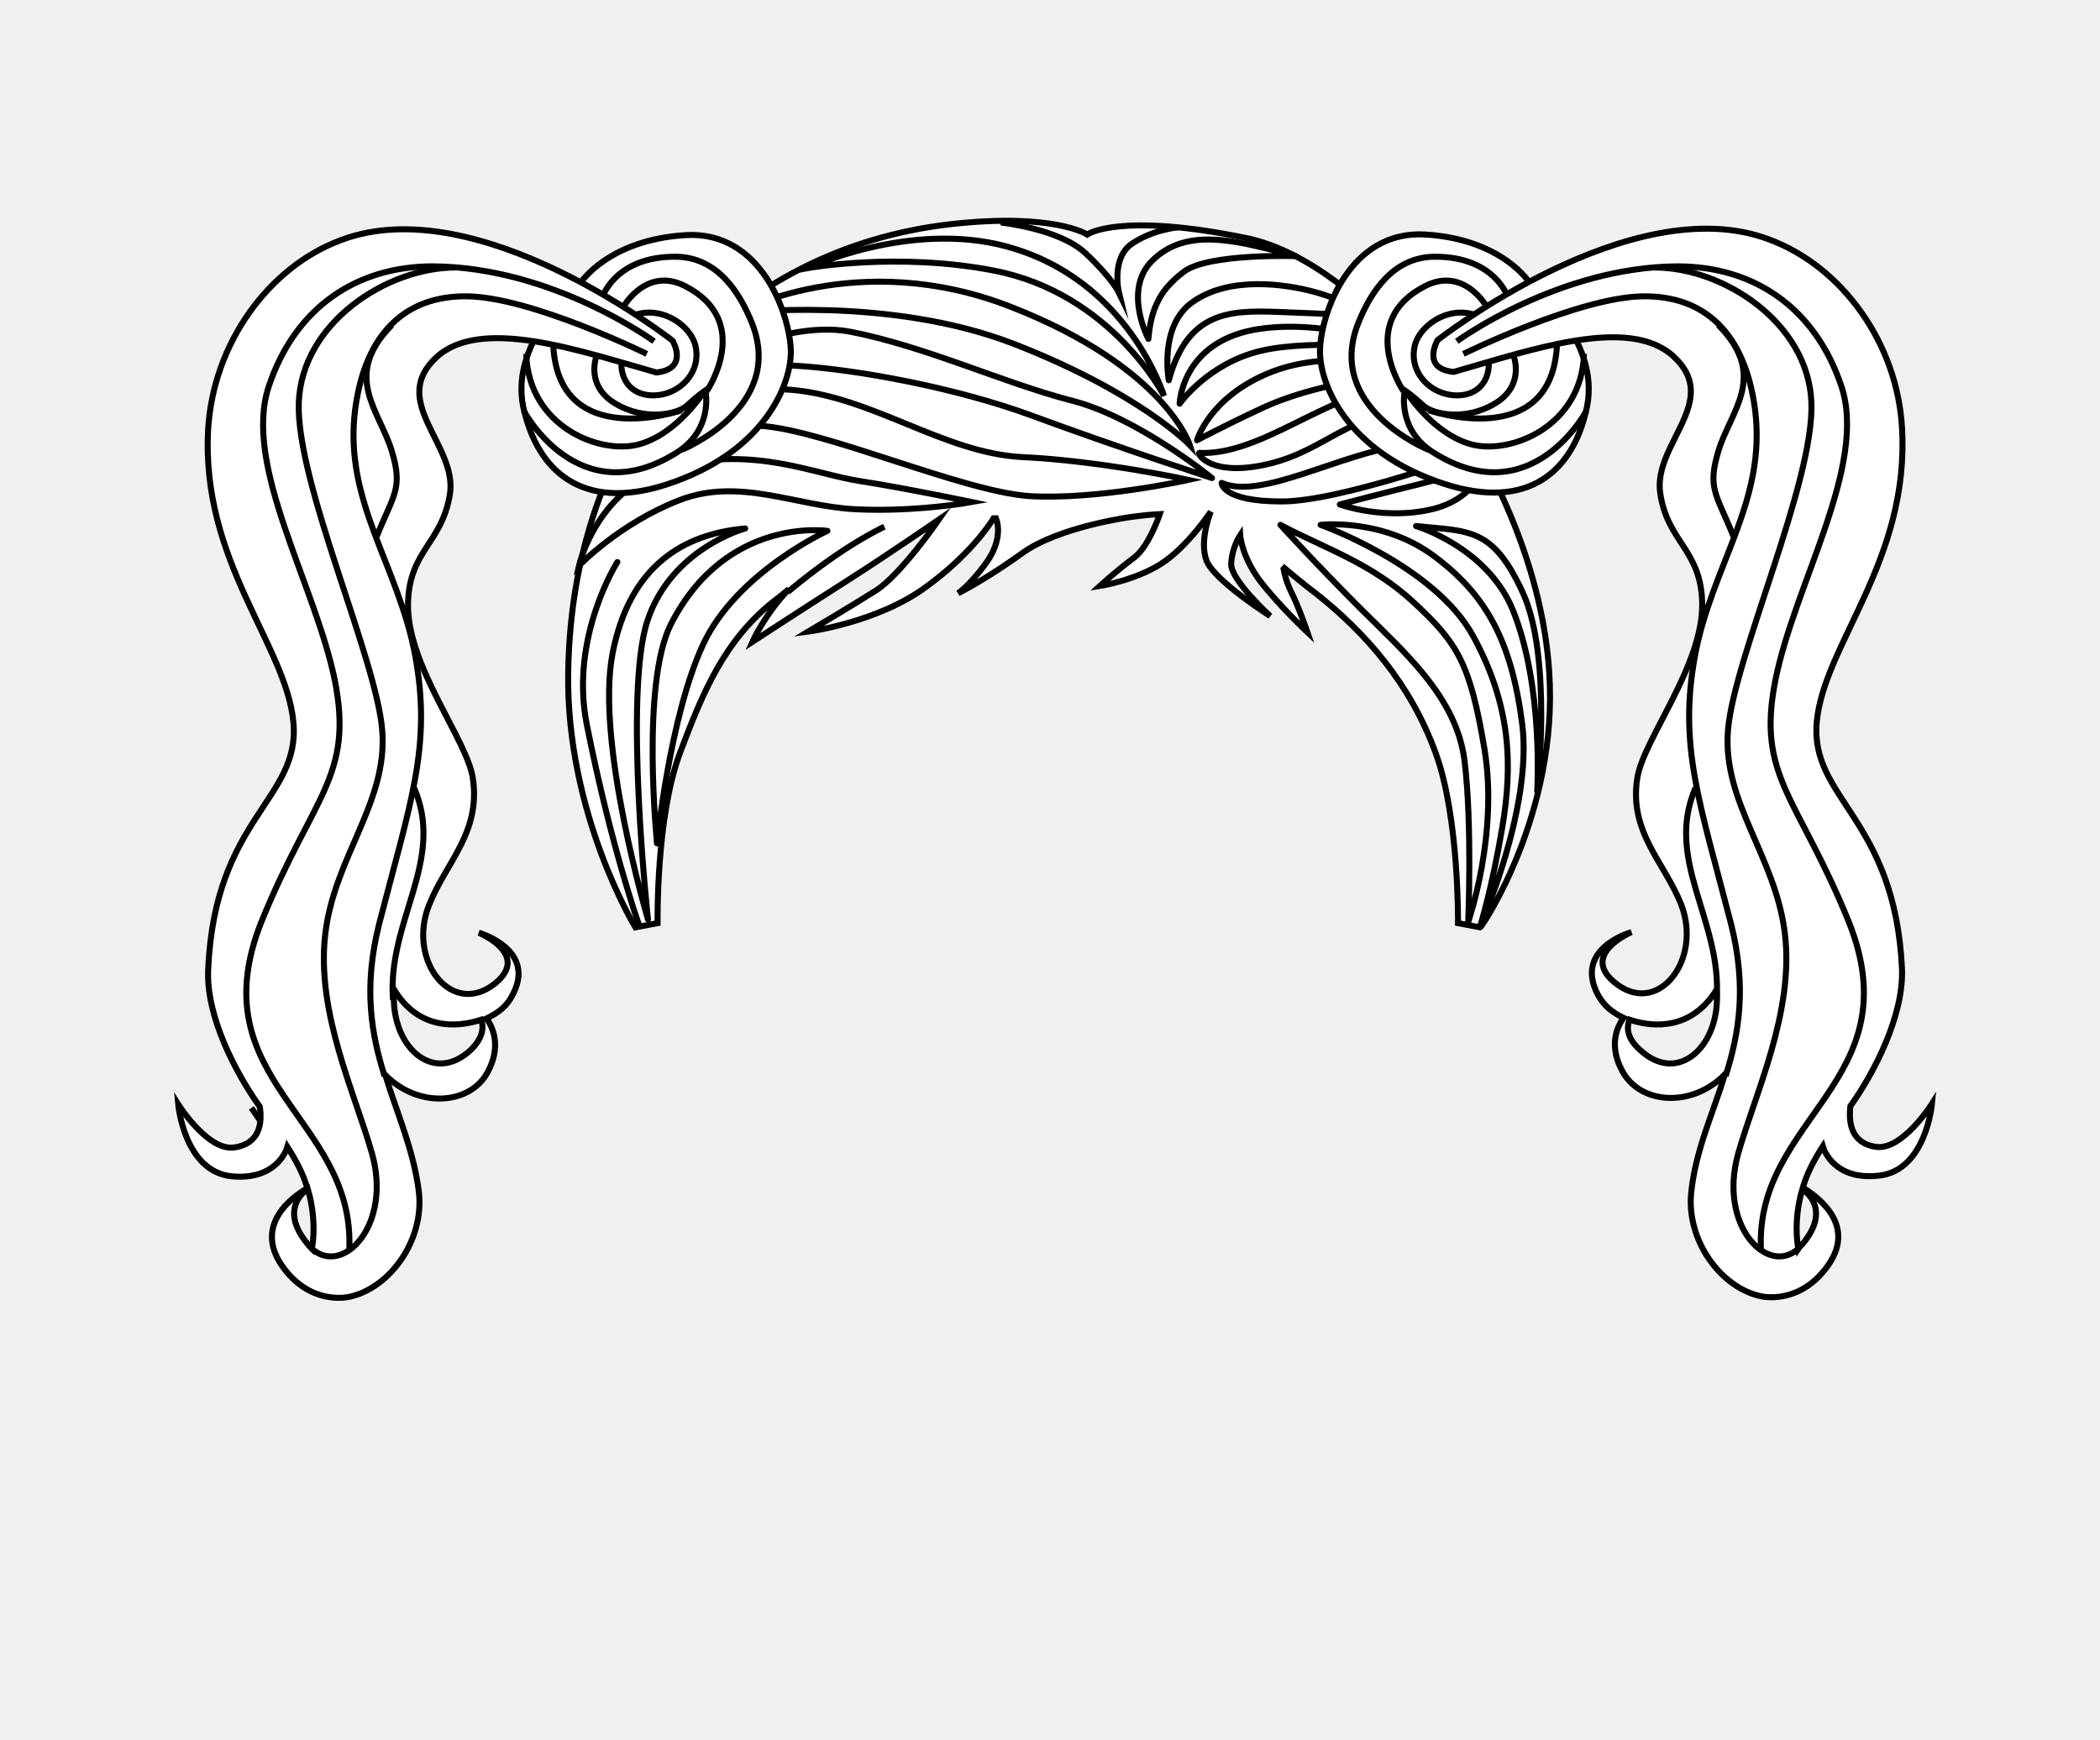
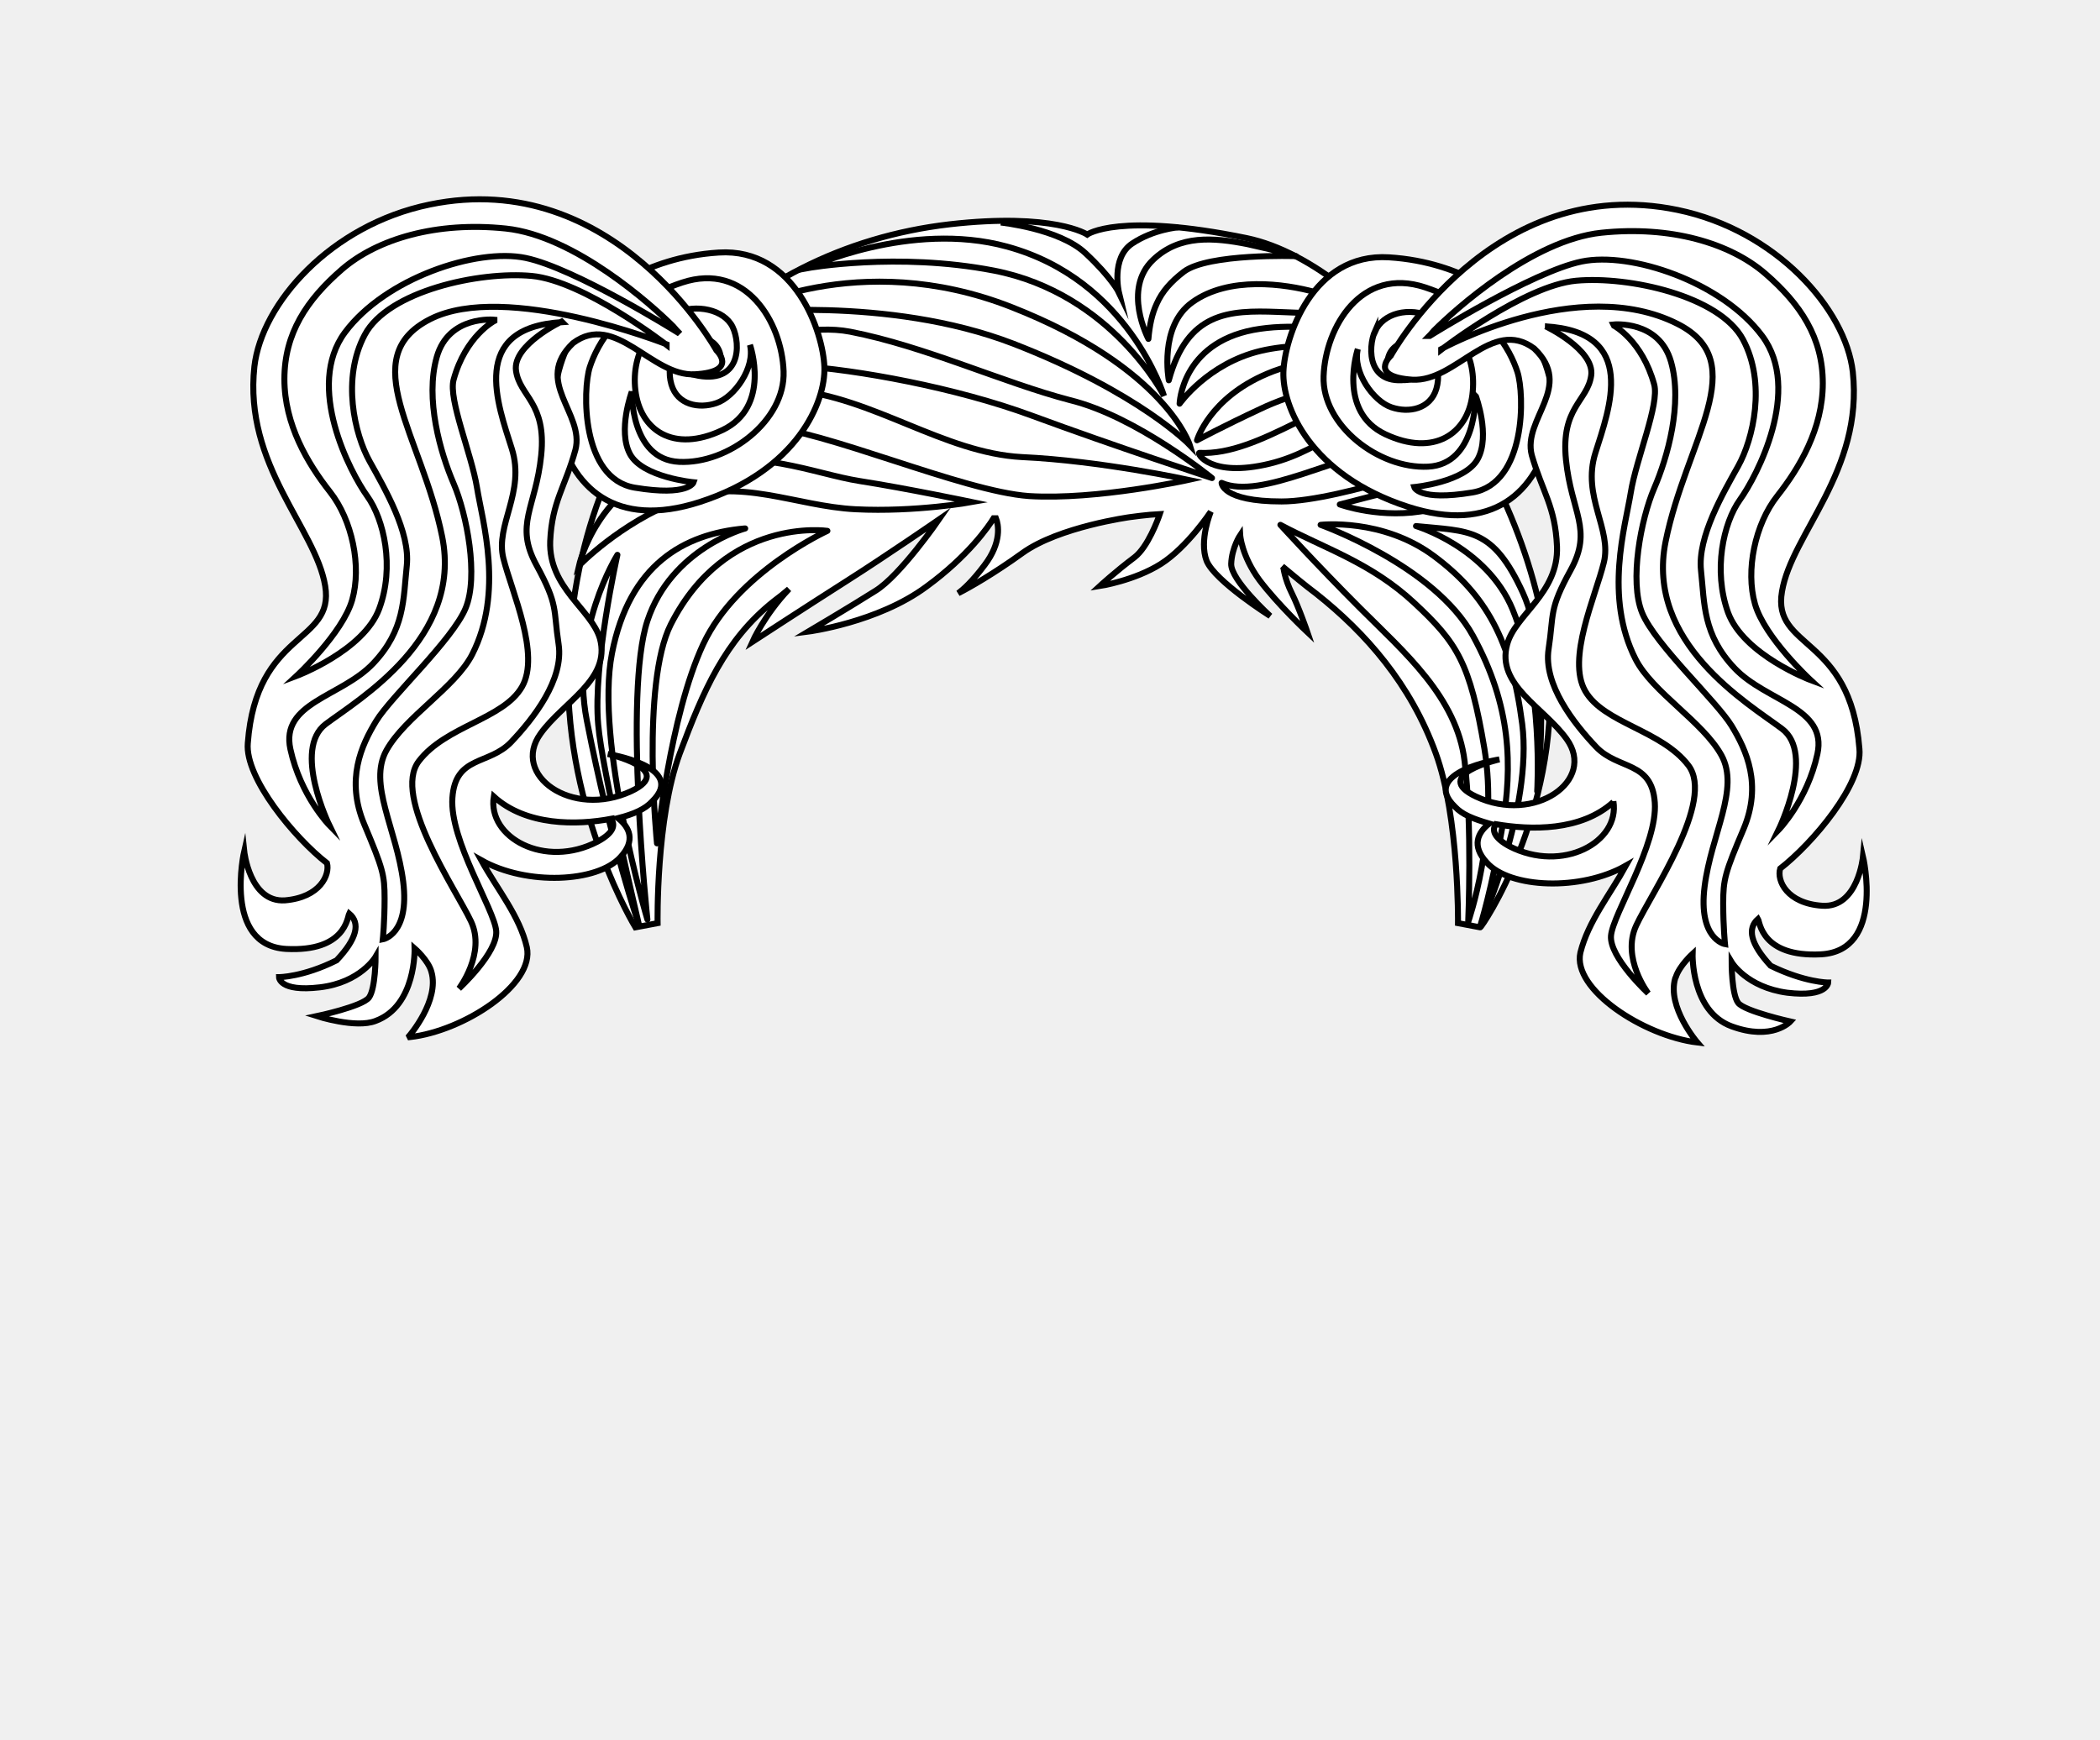
- <svg xmlns="http://www.w3.org/2000/svg" version="1.1" id="Calque_2" x="0px" y="0px" viewBox="0 0 350 290" style="enable-background:new 0 0 350 290;" xml:space="preserve">
-   <style type="text/css">
- 	.st0{fill:#FFFFFF;stroke:#000000;stroke-miterlimit:10;}
- 	.st1{fill:none;stroke:#000000;stroke-linecap:round;stroke-linejoin:round;stroke-miterlimit:10;}
- 	.st2{fill:none;stroke:#000000;stroke-miterlimit:10;}
- </style>
-   <path class="st0" d="M258.2,112c-2.1-32.4-28.9-67.8-50.4-72.3c-21.4-4.4-26.6-0.6-26.6-0.6s-5.5-3.7-23-1.7  c-35.1,4.1-62.8,31.7-63.5,74.6c-0.4,23.6,11.2,42.6,11.2,42.6l3.7-0.7c0,0-0.3-17.5,3.7-28.3c3.9-10.4,7.5-18.9,15.7-25.4  c0.8-0.6,1.7-1.3,2.5-2c-4.1,4.3-6.1,8.8-6.1,8.8s9.2-6,15.8-10.2s15.3-10.2,15.3-10.2S150,96,145.9,98.5  c-4.1,2.6-11.2,6.8-11.2,6.8s11.6-1.5,19.7-7.5c7-5.1,10.4-10.1,11.2-11.4c0.1,0,0.2,0,0.4,0c0.4,1,1,4-1.9,7.8  c-2.1,2.8-3.6,4.1-4.4,4.7c1.8-0.9,6-3.3,10.7-6.7c6.1-4.4,18-6,18-6s2.8-0.4,4.9-0.5c-0.3,0.9-2,5.5-4.2,7.2  c-3.2,2.4-5.8,4.8-5.8,4.8s5.8-0.9,10.2-3.7s8.3-8.7,8.3-8.7s-2,4.8-0.7,8.2c1.4,3.4,10.6,9.2,10.6,9.2s-6.6-6-6.5-8.7  s1.5-4.8,1.5-4.8s0.2,3.4,3.2,7.5c3.1,4.1,8,8.7,8,8.7s-1.4-4.1-2.6-6.5s-1.4-4.3-1.4-4.3l-0.2-0.2c1.8,1.5,3.7,3.1,5.7,4.6  c8.2,6.5,15.7,15,19.9,26.6c3.9,10.7,3.7,28.3,3.7,28.3l3.7,0.7C247,154.5,259.8,135.5,258.2,112z" />
-   <path class="st0" d="M198.1,80c0,0-15.3,3.4-26.6,2.7c-11.2-0.8-34-11-44.7-11.7c-10.7-0.8-22.2,3.5-22.2,3.5s7.8-11.2,27.4-9.5  c13.5,1.2,25.3,10.5,38.3,11.2C183.4,76.8,198.1,80,198.1,80z" />
-   <path class="st1" d="M202,79.7c0,0-16.2-5.3-30-10.4c-12.7-4.7-29.3-7.7-39-8.3c-9.7-0.7-21.3,2.6-21.3,2.6s17.5-10.7,30-8.3  c12.4,2.4,25.5,8.5,36.6,11.4C189.4,69.4,202,79.7,202,79.7z" />
-   <path class="st2" d="M198.3,74.2c0,0-8.3-8.7-29.4-16.9c-21-8.1-46.1-5.1-46.1-5.1s20.1-11.1,45.8-1S198.3,74.2,198.3,74.2z" />
-   <path class="st2" d="M194,66c0,0-8.7-17.1-28.4-20.9c-16.1-3.1-31-0.4-31-0.4s17.1-8,33.2-3.6C188.1,46.6,194,66,194,66z" />
-   <path class="st2" d="M162,83.7c0,0-9.4,1.7-19.4,1.2s-19.4-5.4-29.4-1.5S96.5,94.3,96.5,94.3s3.1-13.6,16.3-16.7  c13.3-3.1,22.8,1.4,30.5,2.6C151,81.4,162,83.7,162,83.7z" />
-   <path class="st0" d="M131.3,98.7c0,0,3.1-2.7,7.7-5.9s8.4-5,8.4-5" />
-   <path class="st2" d="M166.8,37.1c0,0,9.7,1,14.1,5.1c4.4,4.1,5.6,6.6,5.6,6.6s-1.4-5.8,2.2-8.2c3.6-2.4,7.7-2.7,7.7-2.7" />
-   <path class="st1" d="M203.6,80.5c0,0,0,3.1,10,3.1s32.3-8.2,32.3-8.2s-1-2.7-11.9-1.2C223.1,75.7,210.2,83.4,203.6,80.5z" />
-   <path class="st1" d="M199.9,75.5c-0.5,0,1.8,4.2,11.7,1.8c9.9-2.4,13.9-9.3,25-8.2c6,0.6,8,3.1,8,3.1s-2.4-8.3-12.8-7.5  C221.4,65.5,210.1,76,199.9,75.5z" />
-   <path class="st1" d="M199.5,73.4c0,0,2-7,11.7-11.1c11.4-4.9,26.4-0.4,26.4-0.4S220.8,63,210,68.2C204,71,199.5,73.4,199.5,73.4z" />
-   <path class="st1" d="M196.6,67.3c0,0,0.3-10,12.3-12.3c11.9-2.2,25.5,3.2,25.5,3.2s-15.5-1.8-24.3,0.3S196.6,67.3,196.6,67.3z" />
-   <path class="st1" d="M194.8,63.4c0,0-1.7-9,3.9-13c6.1-4.4,15.4-3.1,20.5-1.7s9.4,4,9.4,4s-7.4-0.4-15.7-0.7  C204.8,51.7,197.9,52,194.8,63.4z" />
-   <path class="st1" d="M223.3,84.1c0,0,7.1,2.6,14.9,0.9c7.8-1.6,9.4-7.7,9.4-7.7s-5.3,2-10.2,3.2S223.3,84.1,223.3,84.1z" />
-   <path class="st1" d="M191.4,56.5c0,0-4.4-8.3,0.8-13.2c4.4-4.2,10.1-3.7,15.7-2.6c5.5,1.2,8.1,2,8.1,2s-14.6-0.5-18.7,2.6  c-2.2,1.7-3.6,3.3-4.5,5.3C192,52.3,191.6,54.2,191.4,56.5z" />
-   <path class="st1" d="M213.4,87.5c0,0,6,6.6,13.3,13.9s16.1,14.8,17.4,25.5s0.6,26.8,0.6,26.8s5.1-14.6,2.7-28.9s-4.5-17.6-11.7-24.3  S220.7,91.4,213.4,87.5z" />
-   <path class="st1" d="M220.1,87.5c0,0,19,6.8,25.4,18.5c6.4,11.7,6.6,21.6,4.9,31.8s-3.7,16.6-3.7,16.6s8.8-19.7,7-33.7  c-1.8-14-6.1-21.6-14.7-28C230.4,86.3,220.1,87.5,220.1,87.5z" />
-   <path class="st1" d="M236,87.7c0,0,11.8,3.5,16.1,13.9c5.2,12.7,4.1,30.3,4.1,30.3s2.6-22.2-2.4-33.1S244.9,88.6,236,87.7z" />
-   <path class="st1" d="M137.9,88.5c0,0-15.1,6.9-20.7,18.9c-5.6,12-7.7,33.2-7.7,33.2s-2.7-26.6,2.3-36.5  C121,86,137.9,88.5,137.9,88.5z" />
+ <svg xmlns="http://www.w3.org/2000/svg" id="Calque_2" version="1.1" viewBox="0 0 350 290">
+   <defs>
+     <style>
+       .st0, .st1, .st2, .st3, .st4 {
+         stroke: #000;
+       }
+ 
+       .st0, .st1, .st3 {
+         stroke-miterlimit: 10;
+       }
+ 
+       .st0, .st2, .st4 {
+         fill: none;
+       }
+ 
+       .st1, .st3 {
+         fill: #fff;
+       }
+ 
+       .st2, .st4 {
+         stroke-linecap: round;
+         stroke-linejoin: round;
+       }
+ 
+       .st3 {
+         stroke-width: 1px;
+       }
+ 
+       .st4 {
+         stroke-width: 1px;
+       }
+     </style>
+   </defs>
+   <path class="st1" d="M131.3,98.7s3.1-2.7,7.7-5.9,8.4-5,8.4-5" />
  <g>
-     <path class="st1" d="M124.2,88.1c0,0-12.3,3.3-16.3,15.4s0.1,49.8,0.1,49.8s-8.8-29.6-5.9-44.4S114.1,89,124.2,88.1z" />
-   </g>
-   <path class="st1" d="M102.9,93.7c0,0-8,12.5-5.1,27.1c4.1,20.6,8.7,33.4,8.7,33.4" />
-   <g>
-     <path class="st0" d="M96.8,47.1c0,0-11.9,9.4-9.6,20.7C89.5,78.5,97,85.3,111,80.8c16.4-5.3,21-16.8,20.8-22.5s-4.8-19.9-17.6-19.1   S96.8,47.1,96.8,47.1z" />
-     <path class="st2" d="M108.4,61.3c5.9,1.9,5.7-6-0.1-5.2c-2.6,0.4-5.6,2.5-4.5,6.3c1,3.4,4.6,4.1,7.5,3.1c3-1,5.5-4.1,4.6-7.9   c-1-4-7.6-8-12.8-3.5c-5.2,4.5-5.4,10.4-0.5,13.2c4.8,2.9,10.3,1.8,11.9,0.3s2.9-2.4,2.9-2.4s-4.5,7.2-11,8.9   c-6.5,1.7-18.3-3-18.7-15.1" />
-     <path class="st2" d="M90.3,62" />
-     <path class="st2" d="M92.2,57.4c0.8,18.1,21.4,11,21.4,11" />
-     <path class="st2" d="M104,51c0,0,3.8-6.6,10.2-3.3c11.5,5.9,3.6,17.5,3.6,17.5" />
-     <path class="st2" d="M100.2,50c0,0,2-7.3,12.5-7.2c6.8,0.1,10.5,5.8,12.6,11C131,68,113.6,75,113.6,75" />
-     <path class="st2" d="M117.6,65.3c0,0,1.3,6.4-4.9,10.2c-16.3,10.2-25.4-7-25.4-7" />
-   </g>
-   <line class="st0" x1="41.9" y1="184.7" x2="47.3" y2="192.6" />
-   <g>
-     <path class="st0" d="M112.1,56.8c0,0-32.3-25.4-55.2-16.8c-12.2,4.5-21.3,17.3-22.2,31.4c-1.3,22.1,13,36.1,14.2,49   c1.2,12.9-13.1,15.9-14.2,41.2c-0.4,7.8,4.6,17.3,8.6,22.9c0.4,2.6,0.1,6.2-4.3,6.8c-4.4,0.6-9.3-7.2-9.3-7.2s1,11.2,8.9,12   c7.3,0.7,9.1-4.2,9.3-4.9c1.4,2.2,2.6,4.4,3.3,6.8c0,0,0,0.1,0,0.1c-2.9,1.7-9.6,6.8-3.2,14.2c4.6,5.3,10.2,3.9,10.2,3.9   c6.7-1.4,12.6-9.4,11.6-17.6c-0.9-7-3.6-12.9-5.6-19.4c5.6,5.7,14.4,5,17.2-0.7c1.9-3.7,1.1-6.7-0.3-8.7c2-1,3.3-2,4.2-3.7   c4.4-7.8-5.5-10.6-5.5-10.6s8.5,3.5,2.9,8.3c-7.3,6.1-14.9-3.6-11.2-12.9c2.8-7.1,8.7-12.1,7.3-21.2c-1-6.5-11-18.7-10.8-29.1   c0.2-8.9,5.7-10,7-18.3c1.2-8.2-10.3-15.4-2.2-22.8c7.4-6.7,23.6-1.1,36.6,2.6C114.9,61.5,112.1,56.8,112.1,56.8z M52,208.2   c-0.3-0.3-0.6-0.6-0.8-0.9c-4-4.9-1.6-7.9,0.1-9.1C52.3,201.6,52.5,205.1,52,208.2z M80.2,170c0.5,1.4,0.2,3.1-1.7,5   c-6.5,6.1-13.6-0.9-12.8-10C69.7,171.6,75.9,171.4,80.2,170z" />
-     <path class="st2" d="M58.2,208.5c1.2-22.2-25.3-28.2-14.6-54.9c8.5-20.9,15.4-24.1,12.2-40.2c-3.3-16.1-15.4-35.8-11-49   s14.7-20,27.3-20C92.1,44.5,109,56.9,109,56.9" />
-     <path class="st2" d="M64.1,179.4c-2.2-7-3.6-14.7-0.9-25.4c5.2-20.2,8.8-29.6,6-44.7s-12-25.7-10-41.1c1.7-12.8,8.5-18.9,18.6-18.8   c10.7,0.1,30,9.6,30,9.6" />
-     <path class="st2" d="M75.9,44.6c-11.4,0-25.6,9.2-26.1,22.5s12.9,42.5,13.9,54.6s-8,21.1-9.5,34.1c-1.5,13,4.9,26.3,7.8,36.5   c3.4,12.1-5,20.6-10.1,15.8" />
-     <path class="st2" d="M69,131.3c5.3,12.2-4.5,22.2-3.5,35.4" />
-     <path class="st2" d="M65.3,54.2c-8.4,8.5-2,14.3,0,21c1.9,6.3,0.3,7.2-2.5,14.2" />
+     <path class="st1" d="M258.2,112c-2.1-32.4-28.9-67.8-50.4-72.3-21.4-4.4-26.6-.6-26.6-.6,0,0-5.5-3.7-23-1.7-35.1,4.1-62.8,31.7-63.5,74.6-.4,23.6,11.2,42.6,11.2,42.6l3.7-.7s-.3-17.5,3.7-28.3c3.9-10.4,7.5-18.9,15.7-25.4.8-.6,1.7-1.3,2.5-2-4.1,4.3-6.1,8.8-6.1,8.8,0,0,9.2-6,15.8-10.2s15.3-10.2,15.3-10.2c0,0-6.5,9.4-10.6,11.9-4.1,2.6-11.2,6.8-11.2,6.8,0,0,11.6-1.5,19.7-7.5,7-5.1,10.4-10.1,11.2-11.4h.4c.4,1,1,4-1.9,7.8-2.1,2.8-3.6,4.1-4.4,4.7,1.8-.9,6-3.3,10.7-6.7,6.1-4.4,18-6,18-6,0,0,2.8-.4,4.9-.5-.3.9-2,5.5-4.2,7.2-3.2,2.4-5.8,4.8-5.8,4.8,0,0,5.8-.9,10.2-3.7s8.3-8.7,8.3-8.7c0,0-2,4.8-.7,8.2,1.4,3.4,10.6,9.2,10.6,9.2,0,0-6.6-6-6.5-8.7s1.5-4.8,1.5-4.8c0,0,.2,3.4,3.2,7.5,3.1,4.1,8,8.7,8,8.7,0,0-1.4-4.1-2.6-6.5s-1.4-4.3-1.4-4.3l-.2-.2c1.8,1.5,3.7,3.1,5.7,4.6,8.2,6.5,15.7,15,19.9,26.6,3.9,10.7,3.7,28.3,3.7,28.3l3.7.7c.3,0,13.1-19.1,11.5-42.6Z" />
+     <path class="st1" d="M198.1,80s-15.3,3.4-26.6,2.7c-11.2-.8-34-11-44.7-11.7-10.7-.8-22.2,3.5-22.2,3.5,0,0,7.8-11.2,27.4-9.5,13.5,1.2,25.3,10.5,38.3,11.2,13.1.6,27.8,3.8,27.8,3.8Z" />
+     <path class="st2" d="M202,79.7s-16.2-5.3-30-10.4c-12.7-4.7-29.3-7.7-39-8.3-9.7-.7-21.3,2.6-21.3,2.6,0,0,17.5-10.7,30-8.3,12.4,2.4,25.5,8.5,36.6,11.4,11.1,2.7,23.7,13,23.7,13Z" />
+     <path class="st0" d="M198.3,74.2s-8.3-8.7-29.4-16.9c-21-8.1-46.1-5.1-46.1-5.1,0,0,20.1-11.1,45.8-1s29.7,23,29.7,23Z" />
+     <path class="st0" d="M194,66s-8.7-17.1-28.4-20.9c-16.1-3.1-31-.4-31-.4,0,0,17.1-8,33.2-3.6,20.3,5.5,26.2,24.9,26.2,24.9Z" />
+     <path class="st0" d="M162,83.7s-9.4,1.7-19.4,1.2-19.4-5.4-29.4-1.5-16.7,10.9-16.7,10.9c0,0,3.1-13.6,16.3-16.7,13.3-3.1,22.8,1.4,30.5,2.6s18.7,3.5,18.7,3.5Z" />
+     <path class="st0" d="M166.8,37.1s9.7,1,14.1,5.1c4.4,4.1,5.6,6.6,5.6,6.6,0,0-1.4-5.8,2.2-8.2,3.6-2.4,7.7-2.7,7.7-2.7" />
+     <path class="st2" d="M203.6,80.5s0,3.1,10,3.1,32.3-8.2,32.3-8.2c0,0-1-2.7-11.9-1.2-10.9,1.5-23.8,9.2-30.4,6.3Z" />
+     <path class="st2" d="M199.9,75.5c-.5,0,1.8,4.2,11.7,1.8,9.9-2.4,13.9-9.3,25-8.2,6,.6,8,3.1,8,3.1,0,0-2.4-8.3-12.8-7.5-10.4.8-21.7,11.3-31.9,10.8Z" />
+     <path class="st2" d="M199.5,73.4s2-7,11.7-11.1c11.4-4.9,26.4-.4,26.4-.4,0,0-16.8,1.1-27.6,6.3-6,2.8-10.5,5.2-10.5,5.2Z" />
+     <path class="st2" d="M196.6,67.3s.3-10,12.3-12.3c11.9-2.2,25.5,3.2,25.5,3.2,0,0-15.5-1.8-24.3.3s-13.5,8.8-13.5,8.8Z" />
+     <path class="st2" d="M194.8,63.4s-1.7-9,3.9-13c6.1-4.4,15.4-3.1,20.5-1.7s9.4,4,9.4,4c0,0-7.4-.4-15.7-.7-8.1-.3-15,0-18.1,11.4Z" />
+     <path class="st2" d="M223.3,84.1s7.1,2.6,14.9.9c7.8-1.6,9.4-7.7,9.4-7.7,0,0-5.3,2-10.2,3.2s-14.1,3.6-14.1,3.6Z" />
+     <path class="st2" d="M191.4,56.5s-4.4-8.3.8-13.2c4.4-4.2,10.1-3.7,15.7-2.6,5.5,1.2,8.1,2,8.1,2,0,0-14.6-.5-18.7,2.6-2.2,1.7-3.6,3.3-4.5,5.3-.8,1.7-1.2,3.6-1.4,5.9Z" />
+     <path class="st2" d="M213.4,87.5s6,6.6,13.3,13.9,16.1,14.8,17.4,25.5c1.3,10.7.6,26.8.6,26.8,0,0,5.1-14.6,2.7-28.9s-4.5-17.6-11.7-24.3-15-9.1-22.3-13Z" />
+     <path class="st2" d="M220.1,87.5s19,6.8,25.4,18.5,6.6,21.6,4.9,31.8c-1.7,10.2-3.7,16.6-3.7,16.6,0,0,8.8-19.7,7-33.7s-6.1-21.6-14.7-28c-8.6-6.4-18.9-5.2-18.9-5.2Z" />
+     <path class="st2" d="M236,87.7s11.8,3.5,16.1,13.9c5.2,12.7,4.1,30.3,4.1,30.3,0,0,2.6-22.2-2.4-33.1s-8.9-10.2-17.8-11.1Z" />
+     <path class="st2" d="M137.9,88.5s-15.1,6.9-20.7,18.9-7.7,33.2-7.7,33.2c0,0-2.7-26.6,2.3-36.5,9.2-18.1,26.1-15.6,26.1-15.6Z" />
+     <path class="st2" d="M124.2,88.1s-12.3,3.3-16.3,15.4,0,49.8,0,49.8c0,0-8.8-29.6-5.9-44.4s12-19.9,22.1-20.8Z" />
+     <path class="st4" d="M99.7,120.8c-.9-10,3.2-28.3,3.2-28.3,0,0-8,12.7-5.1,27.6,4.1,21,8.7,34.1,8.7,34.1,0,0-6.2-26-6.8-33.4Z" />
  </g>
  <g>
-     <path class="st0" d="M254.9,47.1c0,0,11.9,9.4,9.6,20.7c-2.2,10.7-9.7,17.4-23.7,12.9c-16.4-5.3-21-16.8-20.8-22.5   s4.8-19.9,17.6-19.1C250.4,39.9,254.9,47.1,254.9,47.1z" />
-     <path class="st2" d="M243.3,61.3c-5.9,1.9-5.7-6,0.1-5.2c2.6,0.4,5.6,2.5,4.5,6.3c-1,3.4-4.6,4.1-7.5,3.1c-3-1-5.5-4.1-4.6-7.9   c1-4,7.6-8,12.8-3.5c5.2,4.5,5.4,10.4,0.5,13.2c-4.8,2.9-10.3,1.8-11.9,0.3s-2.9-2.4-2.9-2.4s4.5,7.2,11,8.9   c6.5,1.7,18.3-3,18.7-15.1" />
-     <path class="st2" d="M261.4,62" />
-     <path class="st2" d="M259.5,57.4c-0.8,18.1-21.4,11-21.4,11" />
-     <path class="st2" d="M247.7,51c0,0-3.8-6.6-10.2-3.3c-11.5,5.9-3.6,17.5-3.6,17.5" />
-     <path class="st2" d="M251.5,50c0,0-2-7.3-12.5-7.2c-6.8,0.1-10.5,5.8-12.6,11C220.7,68,238.1,75,238.1,75" />
-     <path class="st2" d="M234.1,65.3c0,0-1.3,6.4,4.9,10.2c16.3,10.2,25.4-7,25.4-7" />
+     <path class="st1" d="M99.9,49.7s-9.4,9.7-7.1,21c2.3,10.7,9.8,17.5,23.8,13,16.4-5.3,21-16.8,20.8-22.5s-4.8-19.9-17.6-19.1-19.9,7.6-19.9,7.6Z" />
+     <path class="st1" d="M105.3,65.2s-.3,11.4,7.9,11.8,17.7-6.9,17.4-15.1-6.3-18.3-16.9-14.8-14.2,10.4-15.4,14.1-1.5,18.6,7.5,20.1,9.8-.9,9.8-.9c0,0-8.5-.8-10.6-4.7s.3-10.4.3-10.4Z" />
+     <path class="st1" d="M115.7,62.4c5.9,1.9,5.9-6.8,0-6-2.6.4-4.9,3.9-3.8,7.7,1,3.4,4.6,4.1,7.5,3.1,3-1,6.5-5.9,5.6-9.7,0,0,3.6,10.3-4.6,14.2s-13.7,0-14.5-6.6,3.1-11.3,6.6-12.9,8.2-.6,9.6,2.3,1.4,9.8-6.4,8Z" />
+     <path class="st1" d="M98.2,65.4" />
  </g>
  <g>
-     <path class="st0" d="M242.3,62c13-3.7,29.2-9.4,36.6-2.6c8.1,7.4-3.4,14.6-2.2,22.8c1.2,8.2,6.8,9.4,7,18.3   c0.2,10.4-9.7,22.6-10.8,29.1c-1.5,9.1,4.5,14.1,7.3,21.2c3.6,9.3-4,19-11.2,12.9c-5.6-4.7,2.9-8.3,2.9-8.3s-9.8,2.7-5.5,10.6   c1,1.7,2.2,2.7,4.2,3.7c-1.5,2-2.2,5.1-0.3,8.7c2.9,5.7,11.6,6.4,17.2,0.7c-2,6.5-4.8,12.4-5.6,19.4c-1,8.2,4.9,16.2,11.6,17.6   c0,0,5.6,1.4,10.2-3.9c6.4-7.3-0.3-12.4-3.2-14.2c0,0,0-0.1,0-0.1c0.7-2.4,1.9-4.6,3.3-6.8c0.2,0.7,2,5.7,9.3,4.9   c7.9-0.8,8.9-12,8.9-12s-4.9,7.8-9.3,7.2c-4.3-0.6-4.6-4.2-4.3-6.8c4-5.6,8.9-15.1,8.6-22.9c-1.2-25.2-15.4-28.3-14.2-41.2   c1.2-12.9,15.5-26.9,14.2-49c-0.8-14.1-10-26.9-22.2-31.4c-22.9-8.6-55.2,16.8-55.2,16.8S236.8,61.5,242.3,62z M300.4,198.2   c1.7,1.3,4.1,4.2,0.1,9.1c-0.3,0.3-0.6,0.6-0.8,0.9C299.2,205.1,299.4,201.6,300.4,198.2z M286.1,165c0.8,9.1-6.3,16.1-12.8,10   c-2-1.8-2.3-3.5-1.7-5C275.8,171.4,282,171.6,286.1,165z" />
-     <path class="st2" d="M293.5,208.5c-1.2-22.2,25.3-28.2,14.6-54.9c-8.5-20.9-15.4-24.1-12.2-40.2s15.4-35.8,11-49s-14.7-20-27.3-20   c-19.9,0.1-36.8,12.5-36.8,12.5" />
-     <path class="st2" d="M287.6,179.4c2.2-7,3.6-14.7,0.9-25.4c-5.2-20.2-8.8-29.6-6-44.7s12-25.7,10-41.1   c-1.7-12.8-8.5-18.9-18.6-18.8c-10.7,0.1-30,9.6-30,9.6" />
-     <path class="st2" d="M275.8,44.6c11.4,0,25.6,9.2,26.1,22.5c0.5,13.3-12.9,42.5-13.9,54.6c-1,12.1,8,21.1,9.5,34.1   c1.5,13-4.9,26.3-7.8,36.5c-3.4,12.1,5,20.6,10.1,15.8" />
-     <path class="st2" d="M282.6,131.3c-5.3,12.2,4.5,22.2,3.5,35.4" />
-     <path class="st2" d="M286.4,54.2c8.4,8.5,2,14.3,0,21c-1.9,6.3-0.3,7.2,2.5,14.2" />
+     <path class="st3" d="M68.3,172.9c9-1,20.9-8.8,19.5-15-1.2-5.2-4.9-9.6-7.6-14.5,7.6,4.3,19.4,3.7,23.2-.5,2.6-2.8,1.5-5-.4-6.5,2.7-.7,4.5-1.5,5.7-2.8,5.9-5.8-7.4-7.9-7.4-7.9,0,0,11.5,2.6,3.9,6.2-9.9,4.6-20.1-2.7-15.1-9.6,3.8-5.3,11.7-9,9.9-15.8-1.4-4.9-8.6-8.5-8.3-16.3.3-6.6,2.5-9,4.2-15.2,1.6-6.1-7.1-11.4-.4-17.8,7.1-5.3,13.1,5.6,20.3,5.2,7.4-.4,3.6-4,3.6-4,0,0-16.9-30.7-47.8-24.3-16.5,3.4-28,16.5-29.2,27-1.8,16.5,10.2,26.9,11.8,36.6s-11.5,7.3-12.9,26.2c-.5,5.8,7.8,15.8,13.2,20,.5,1.9-1.1,5.7-7,6.2-5.9.4-6.8-8.2-6.8-8.2,0,0-3.6,15.7,7,16.3,9.9.5,10.2-5.3,10.5-5.9,1.9,1.6,1.3,4.2-2.1,7.8-5.6,2.8-9.6,2.8-9.6,2.8,0,0,0,2.5,6.8,1.7s9.3-5.1,9.3-5.1c0,0,0,5.3-1.1,6.8s-8.7,3.1-8.7,3.1c0,0,6.5,2.1,9.8.8,6.8-2.5,6.5-12.1,6.5-12.1,0,0,2.3,2,2.8,3.9,1.4,4.8-3.7,10.7-3.7,10.7ZM101.9,136.6c.7,1,.3,2.3-2.3,3.7-8.8,4.6-18.4-.7-17.3-7.5,5.4,4.9,13.8,4.8,19.6,3.7Z" />
+     <path class="st3" d="M113,55.3s-.3-.3-.8-.9c-3.5-3.5-16.4-15.1-27.9-16.3s-21.4,1.7-27.3,6.8-9.6,10.7-9.6,18.3,3.9,14.1,7.6,18.8,5.3,12.4,3.7,18-9.3,12.7-9.3,12.7c0,0,11.2-4.2,13.8-11.2s.8-14.9-2-18.8-10.4-18.3-3.7-27.3,21.9-14.1,30.1-12.4,25.3,12.4,25.3,12.4Z" />
+     <path class="st3" d="M111.1,57.5s-13.8-10.7-22.5-11.5-23.9,2.5-27.8,9.8-1.7,16.6.8,21.1,6.8,11.8,6.2,17.4-.3,10.7-5.6,16.3-15.5,6.5-13.8,14.3,6.5,12.7,6.5,12.7c0,0-6.2-12.7-.6-16.9s22.8-14.3,19.4-31.2-14.6-29.9-2-36.3,39.4,4.2,39.4,4.2Z" />
+     <path class="st3" d="M93.6,53.6s-8.2,3.9-7.6,8.2,5.1,5.3,4.2,14.1-4.5,11.5-.8,18.3,2.8,7.3,3.7,13.2-4.2,12.4-7.9,16.3-9.3,2.2-9.8,9.3,7,18.6,7.3,22.2-6.2,9.6-6.2,9.6c0,0,4.5-5.9,2-11.2s-13.2-20.8-8.7-26.7,14.1-7,17.2-12.4-1.7-15.8-3.1-21.4,3.7-11,1.4-18.3-7.3-20.2,8.4-21.1Z" />
+     <path class="st3" d="M82.4,53.3s-7.6-.8-9.6,6.2.6,16,2.8,21.1,4.2,15.5,2,20.8-12.4,14.7-14.9,18.8-5.1,9.8-2,17.2,3.4,8.4,3.4,12.4-.3,6.8-.3,6.8c0,0,4.5-.8,3.4-9.6s-5.9-16.3-2.8-21.9,11.5-10.5,14.3-16c5.3-10.4,1.7-22.2.8-27.8s-4.8-14.7-3.9-18c2-7.3,6.8-9.8,6.8-9.8Z" />
+   </g>
+   <g>
+     <path class="st1" d="M231.5,42.9c-12.8-.8-17.4,13.4-17.6,19.1-.2,5.7,4.4,17.2,20.8,22.5,14,4.5,21.5-2.3,23.8-13,2.3-11.3-7.1-21-7.1-21,0,0-7.1-6.8-19.9-7.6Z" />
+     <path class="st1" d="M245.9,66s.3,11.4-7.9,11.8-17.7-6.9-17.4-15.1c.3-8.2,6.3-18.3,16.9-14.8s14.2,10.4,15.4,14.1,1.5,18.6-7.5,20.1-9.7-.9-9.7-.9c0,0,8.5-.8,10.6-4.7s-.3-10.4-.3-10.4Z" />
+     <path class="st0" d="M229.2,55.2c1.3-2.9,5.5-4.2,9.6-2.3s7.4,6.4,6.6,12.9-6.4,10.4-14.5,6.6-4.6-14.2-4.6-14.2c-.9,3.8,2.6,8.7,5.6,9.7,2.9,1,6.5.3,7.5-3.1,1.1-3.8-1.2-7.3-3.8-7.7-5.8-.8-5.8,7.9,0,6-7.8,1.8-7.7-5.1-6.4-8Z" />
+     <path class="st0" d="M253,66.1" />
+   </g>
+   <g>
+     <path class="st3" d="M279.3,162.9c.6-1.9,2.8-3.9,2.8-3.9,0,0-.3,9.6,6.5,12.1s9.8-.8,9.8-.8c0,0-7.6-1.7-8.7-3.1s-1.1-6.8-1.1-6.8c0,0,2.5,4.2,9.3,5.1,6.7.8,6.8-1.7,6.8-1.7,0,0-3.9,0-9.6-2.8-3.4-3.7-3.9-6.2-2.1-7.8.3.5.6,6.4,10.5,5.9,10.7-.6,7-16.3,7-16.3,0,0-.8,8.6-6.8,8.2-5.9-.4-7.6-4.2-7-6.2,5.4-4.2,13.8-14.1,13.2-20-1.5-18.9-14.6-16.5-12.9-26.2,1.6-9.6,13.6-20.1,11.8-36.6-1.2-10.5-12.8-23.6-29.2-27-30.9-6.4-47.8,24.3-47.8,24.3,0,0-3.8,3.5,3.6,4,7.3.4,13.2-10.5,20.3-5.2,6.7,6.4-2,11.7-.4,17.8,1.8,6.2,3.9,8.5,4.2,15.2.3,7.8-7,11.4-8.3,16.3-1.9,6.8,6.1,10.5,9.9,15.8,5,6.9-5.3,14.2-15.1,9.6-7.6-3.6,3.9-6.2,3.9-6.2,0,0-13.4,2.1-7.4,7.9,1.2,1.3,3,2,5.7,2.8-1.9,1.5-3,3.7-.4,6.5,3.8,4.3,15.7,4.8,23.2.5-2.7,4.9-6.3,9.3-7.6,14.5-1.4,6.1,10.5,13.9,19.5,15,0,0-5.1-5.9-3.7-10.7ZM268.9,133.6c1.1,6.8-8.5,12-17.3,7.5-2.6-1.4-3-2.7-2.3-3.7,5.8,1,14.2,1.2,19.6-3.7Z" />
+     <path class="st3" d="M238.2,56s.3-.3.8-.9c3.5-3.5,16.4-15.1,27.9-16.3s21.4,1.7,27.3,6.8c5.9,5.1,9.6,10.7,9.6,18.3,0,7.6-3.9,14.1-7.6,18.8s-5.3,12.4-3.7,18,9.3,12.7,9.3,12.7c0,0-11.2-4.2-13.8-11.3-2.5-7-.8-14.9,2-18.8s10.4-18.3,3.7-27.3-21.9-14.1-30.1-12.4-25.3,12.4-25.3,12.4Z" />
+     <path class="st3" d="M240.2,58.3s13.8-10.7,22.5-11.5,23.9,2.5,27.8,9.8,1.7,16.6-.8,21.1c-2.5,4.5-6.8,11.8-6.2,17.4s.3,10.7,5.6,16.3c5.3,5.6,15.5,6.5,13.8,14.3s-6.5,12.7-6.5,12.7c0,0,6.2-12.7.6-16.9s-22.8-14.3-19.4-31.2,14.6-29.9,2-36.3c-16.6-8.4-39.4,4.2-39.4,4.2Z" />
+     <path class="st3" d="M257.6,54.4s8.2,3.9,7.6,8.2-5.1,5.3-4.2,14.1,4.5,11.5.8,18.3c-3.7,6.7-2.8,7.3-3.7,13.2s4.2,12.4,7.9,16.3,9.3,2.3,9.8,9.3-7,18.6-7.3,22.2,6.2,9.6,6.2,9.6c0,0-4.5-5.9-2-11.3s13.2-20.8,8.7-26.7-14.1-7-17.2-12.4,1.7-15.7,3.1-21.4c1.4-5.6-3.7-11-1.4-18.3s7.3-20.2-8.4-21.1Z" />
+     <path class="st3" d="M268.9,54.1s7.6-.8,9.6,6.2c2,7-.6,16-2.8,21.1s-4.2,15.5-2,20.8,12.4,14.7,14.9,18.8,5.1,9.8,2,17.2c-3.1,7.3-3.4,8.4-3.4,12.4,0,3.9.3,6.8.3,6.8,0,0-4.5-.8-3.4-9.6,1.1-8.7,5.9-16.3,2.8-21.9-3.1-5.6-11.5-10.5-14.3-16-5.3-10.4-1.7-22.2-.8-27.8s4.8-14.7,3.9-18c-2-7.3-6.7-9.8-6.7-9.8Z" />
  </g>
</svg>
